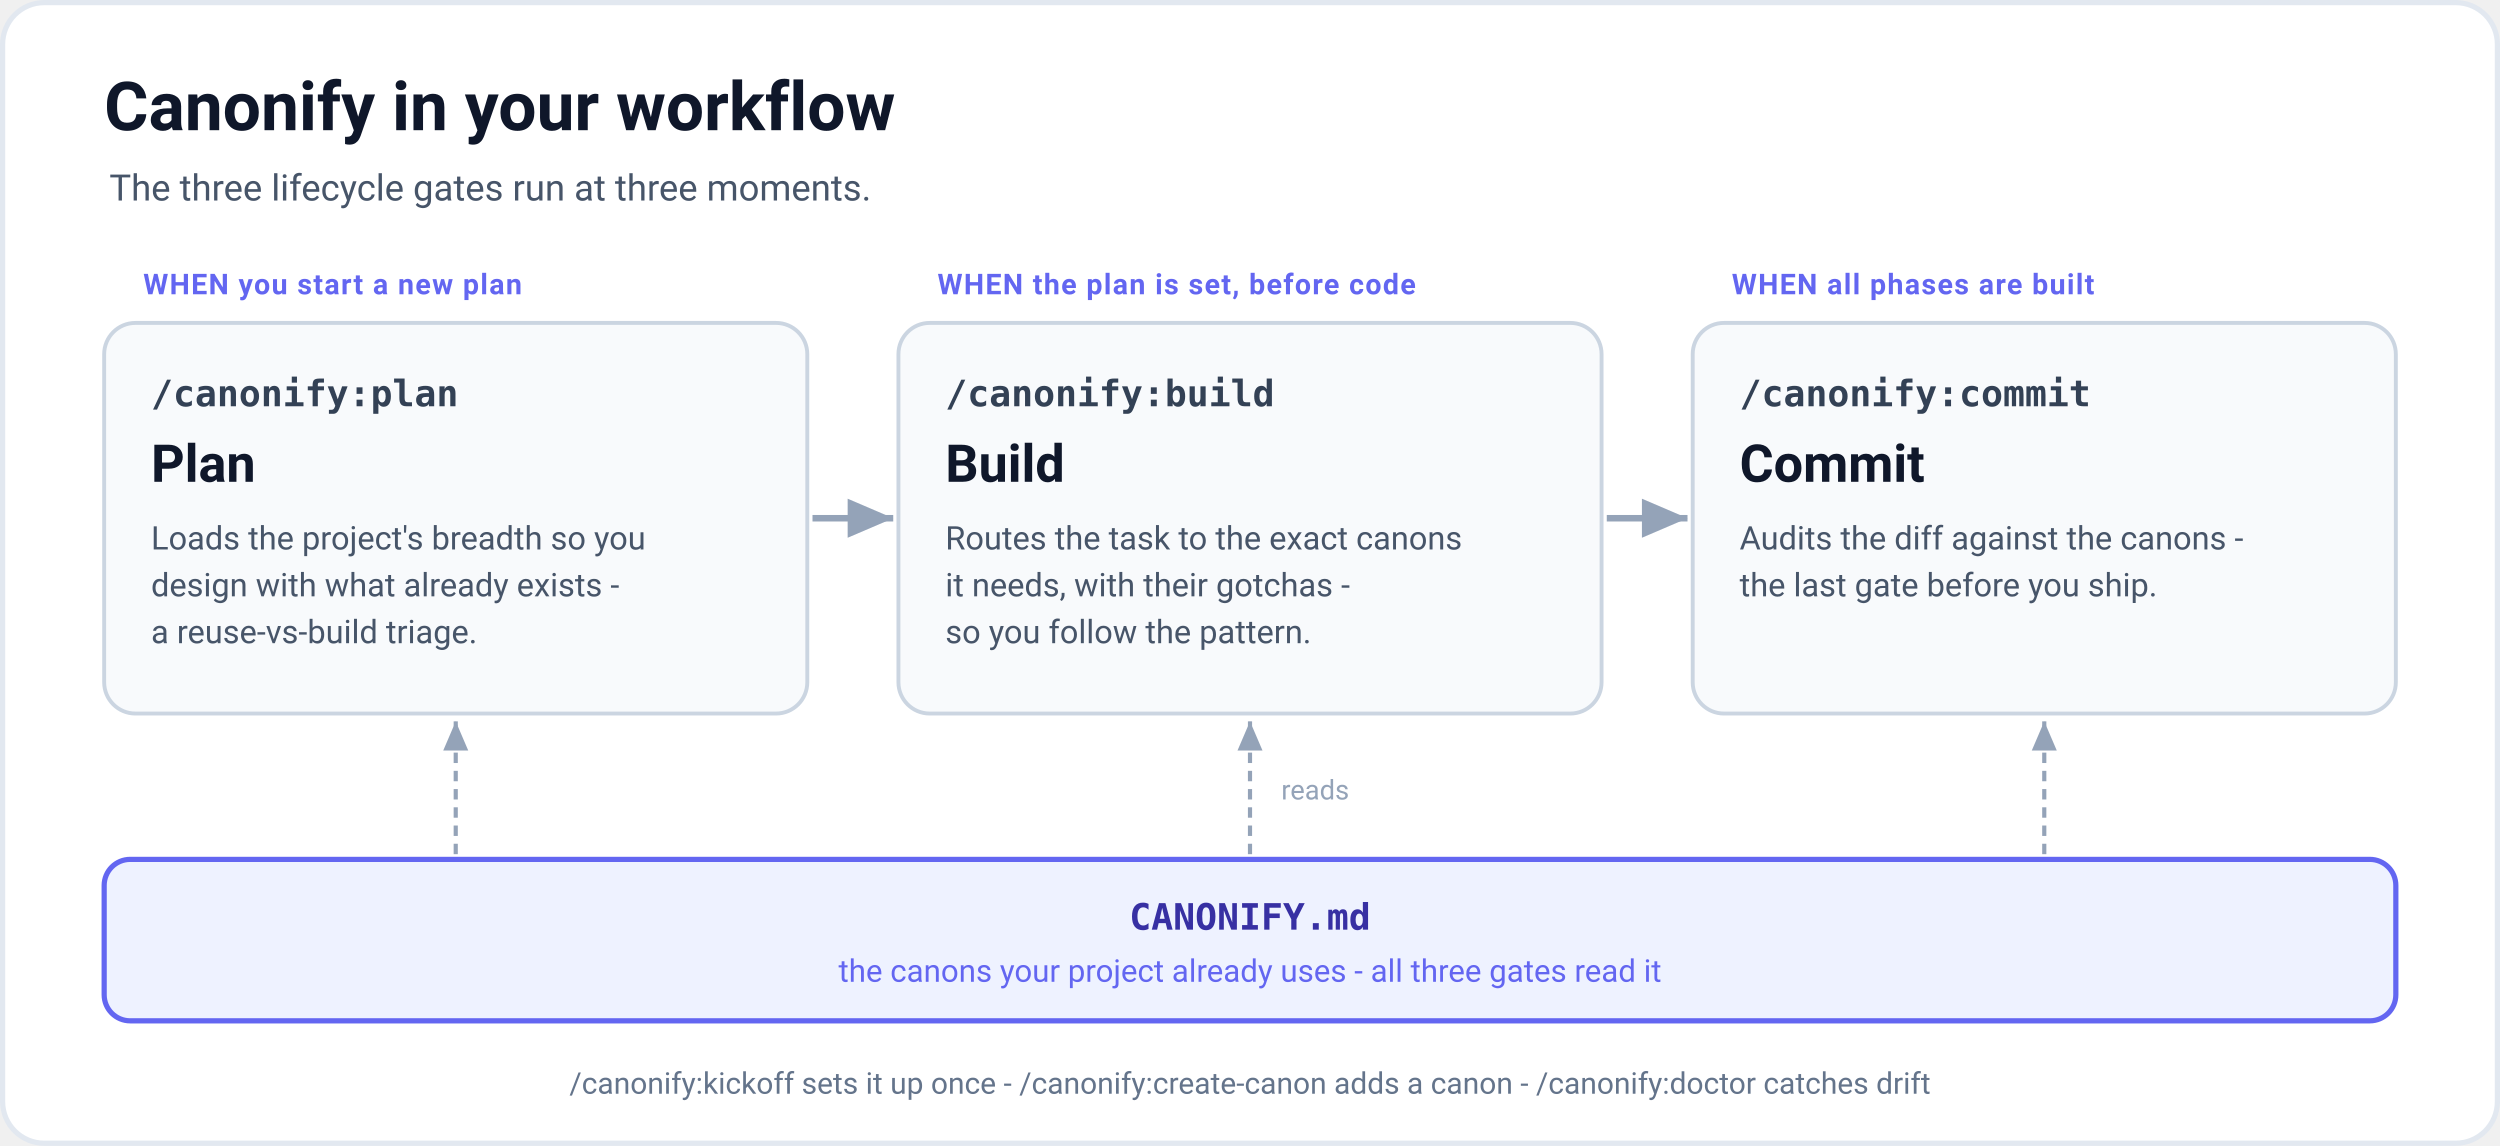
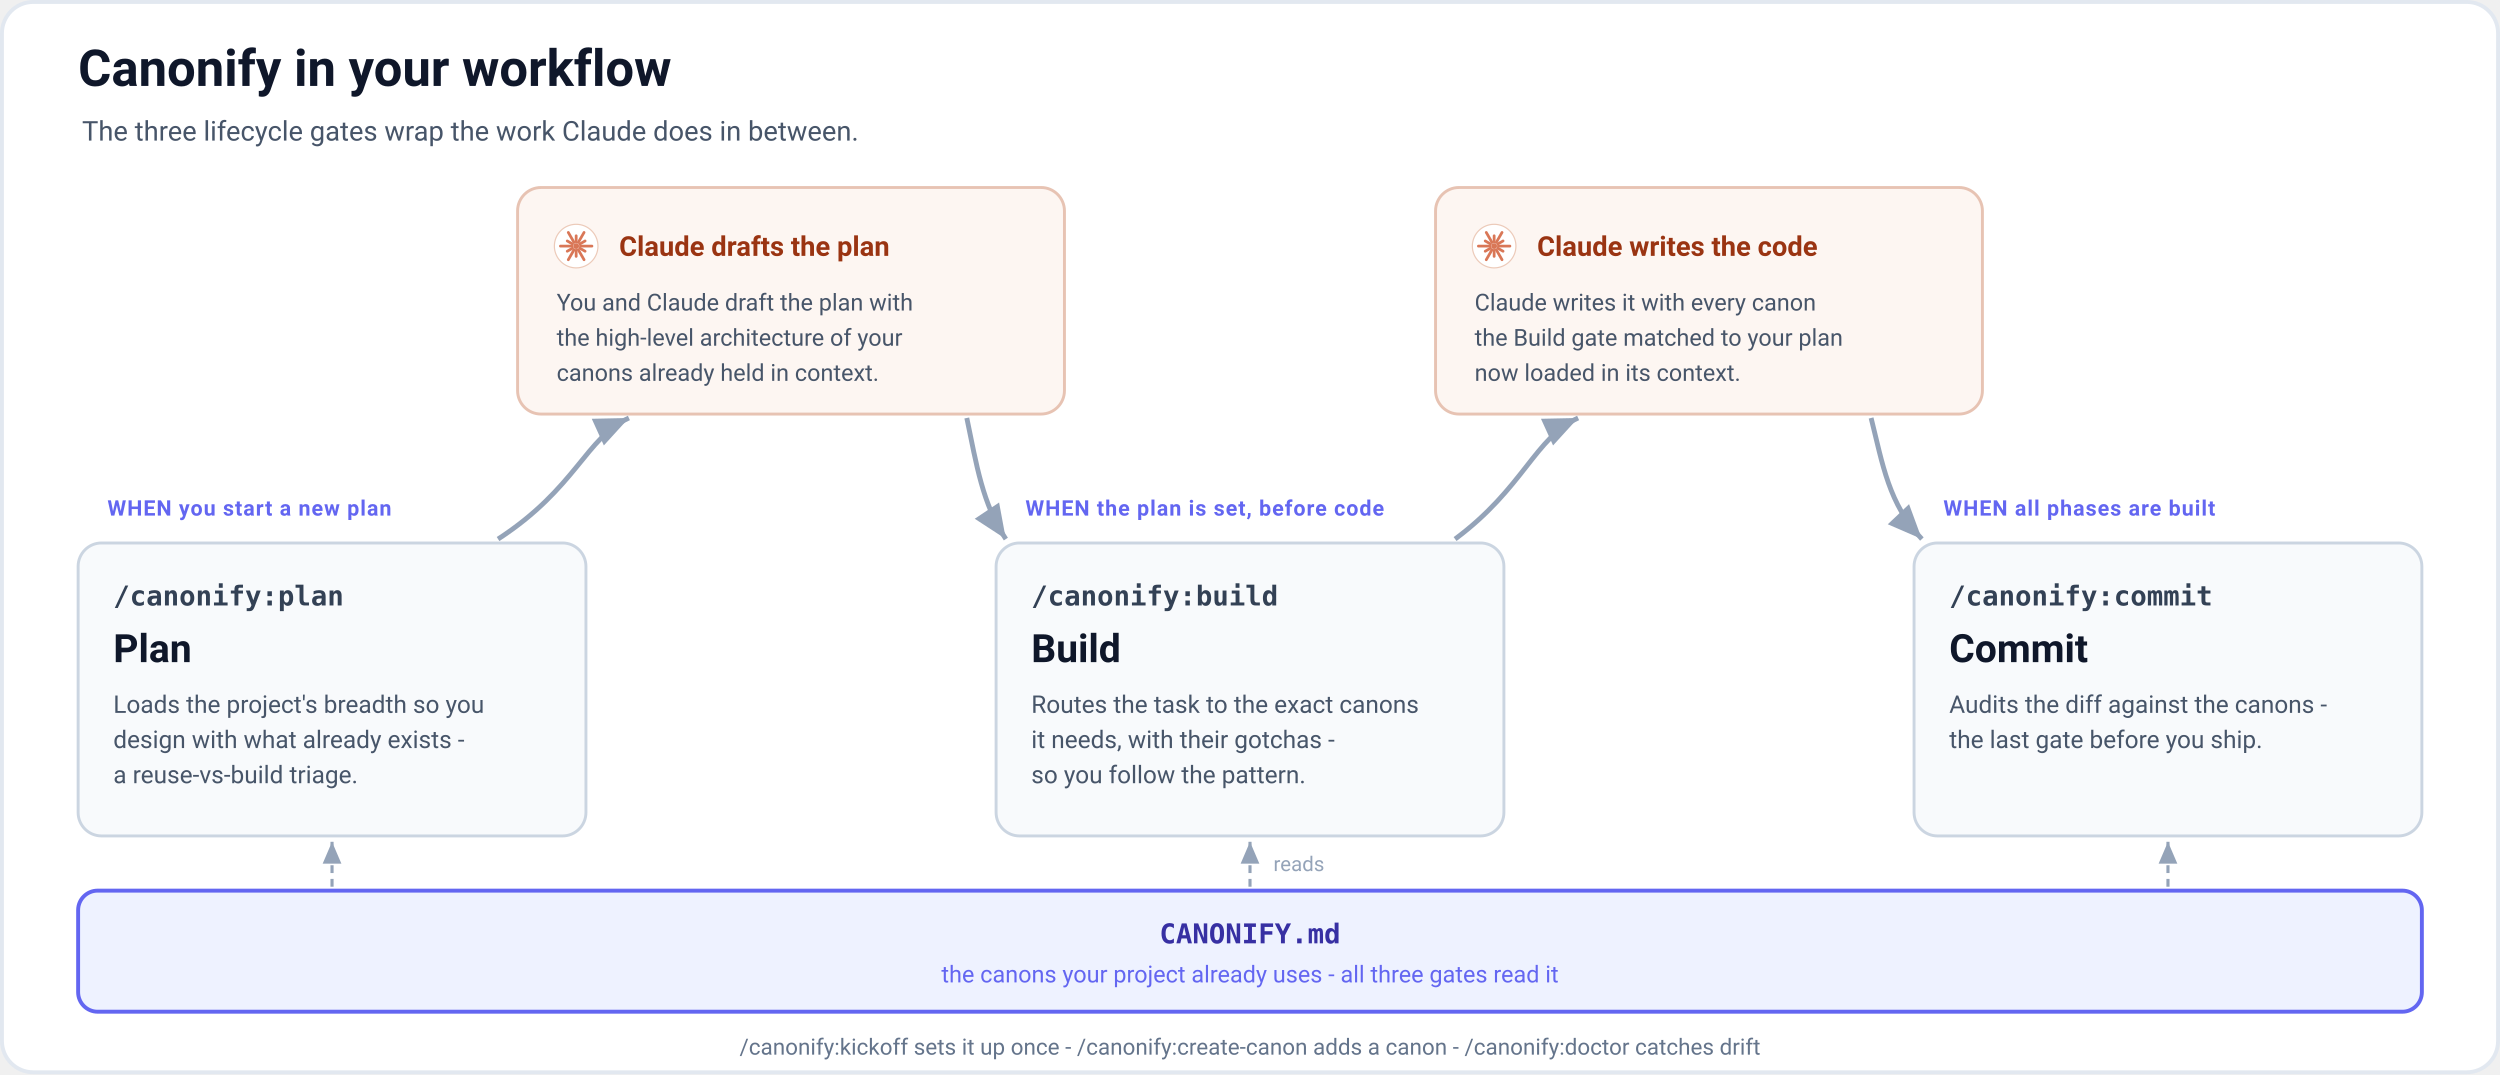
- <svg xmlns="http://www.w3.org/2000/svg" viewBox="0 0 960 440" role="img" font-family="-apple-system, BlinkMacSystemFont, 'Segoe UI', Roboto, Helvetica, Arial, sans-serif">
+ <svg xmlns="http://www.w3.org/2000/svg" viewBox="0 0 1280 550" role="img" font-family="-apple-system, BlinkMacSystemFont, 'Segoe UI', Roboto, Helvetica, Arial, sans-serif">
  <defs>
    <marker id="aw" markerWidth="9" markerHeight="9" refX="7" refY="3" orient="auto" markerUnits="strokeWidth">
      <path d="M0,0 L7,3 L0,6 Z" fill="#94a3b8" />
    </marker>
+     <g id="claude">
+       <circle r="18" fill="#ffffff" stroke="#eccab9" stroke-width="1" />
+       <g stroke="#d97757" stroke-width="2.3" stroke-linecap="round">
+         <line x1="3.5" y1="0" x2="13" y2="0" />
+         <line x1="3.03" y1="1.75" x2="7.36" y2="4.25" />
+         <line x1="1.75" y1="3.03" x2="6.5" y2="11.26" />
+         <line x1="0" y1="3.5" x2="0" y2="8.5" />
+         <line x1="-1.75" y1="3.03" x2="-6.5" y2="11.26" />
+         <line x1="-3.03" y1="1.75" x2="-7.36" y2="4.25" />
+         <line x1="-3.5" y1="0" x2="-13" y2="0" />
+         <line x1="-3.03" y1="-1.75" x2="-7.36" y2="-4.25" />
+         <line x1="-1.75" y1="-3.03" x2="-6.5" y2="-11.26" />
+         <line x1="0" y1="-3.5" x2="0" y2="-8.5" />
+         <line x1="1.75" y1="-3.03" x2="6.5" y2="-11.26" />
+         <line x1="3.03" y1="-1.75" x2="7.36" y2="-4.25" />
+       </g>
+       <circle r="2.4" fill="#d97757" />
+     </g>
  </defs>
-   <rect x="1" y="1" width="958" height="438" rx="16" fill="#ffffff" stroke="#e2e8f0" stroke-width="2" />
-   <text x="40" y="50" font-size="26" font-weight="700" fill="#0f172a">Canonify in your workflow</text>
-   <text x="42" y="77" font-size="14" fill="#475569">The three lifecycle gates run at three moments.</text>
-   <text x="55" y="113" font-size="11" font-weight="700" fill="#6366f1" letter-spacing="0.5">WHEN  you start a new plan</text>
-   <text x="360" y="113" font-size="11" font-weight="700" fill="#6366f1" letter-spacing="0.5">WHEN  the plan is set, before code</text>
-   <text x="665" y="113" font-size="11" font-weight="700" fill="#6366f1" letter-spacing="0.5">WHEN  all phases are built</text>
-   <rect x="40" y="124" width="270" height="150" rx="12" fill="#f8fafc" stroke="#cbd5e1" stroke-width="1.5" />
-   <text x="58" y="156" font-size="14" font-weight="700" fill="#334155" font-family="ui-monospace, Menlo, monospace">/canonify:plan</text>
-   <text x="58" y="185" font-size="20" font-weight="700" fill="#0f172a">Plan</text>
-   <text x="58" y="211" font-size="12.5" fill="#475569">Loads the project's breadth so you</text>
-   <text x="58" y="229" font-size="12.5" fill="#475569">design with what already exists -</text>
-   <text x="58" y="247" font-size="12.5" fill="#475569">a reuse-vs-build triage.</text>
-   <rect x="345" y="124" width="270" height="150" rx="12" fill="#f8fafc" stroke="#cbd5e1" stroke-width="1.5" />
-   <text x="363" y="156" font-size="14" font-weight="700" fill="#334155" font-family="ui-monospace, Menlo, monospace">/canonify:build</text>
-   <text x="363" y="185" font-size="20" font-weight="700" fill="#0f172a">Build</text>
-   <text x="363" y="211" font-size="12.5" fill="#475569">Routes the task to the exact canons</text>
-   <text x="363" y="229" font-size="12.5" fill="#475569">it needs, with their gotchas -</text>
-   <text x="363" y="247" font-size="12.5" fill="#475569">so you follow the pattern.</text>
-   <rect x="650" y="124" width="270" height="150" rx="12" fill="#f8fafc" stroke="#cbd5e1" stroke-width="1.5" />
-   <text x="668" y="156" font-size="14" font-weight="700" fill="#334155" font-family="ui-monospace, Menlo, monospace">/canonify:commit</text>
-   <text x="668" y="185" font-size="20" font-weight="700" fill="#0f172a">Commit</text>
-   <text x="668" y="211" font-size="12.5" fill="#475569">Audits the diff against the canons -</text>
-   <text x="668" y="229" font-size="12.5" fill="#475569">the last gate before you ship.</text>
-   <path d="M312,199 L343,199" stroke="#94a3b8" stroke-width="2.5" marker-end="url(#aw)" />
-   <path d="M617,199 L648,199" stroke="#94a3b8" stroke-width="2.5" marker-end="url(#aw)" />
-   <rect x="40" y="330" width="880" height="62" rx="10" fill="#eef2ff" stroke="#6366f1" stroke-width="2" />
-   <text x="480" y="357" text-anchor="middle" font-size="14" font-weight="700" fill="#3730a3" font-family="ui-monospace, Menlo, monospace">CANONIFY.md</text>
-   <text x="480" y="377" text-anchor="middle" font-size="12" fill="#6366f1">the canons your project already uses - all three gates read it</text>
-   <path d="M175,328 L175,277" stroke="#94a3b8" stroke-width="1.6" stroke-dasharray="4 3" marker-end="url(#aw)" />
-   <path d="M480,328 L480,277" stroke="#94a3b8" stroke-width="1.6" stroke-dasharray="4 3" marker-end="url(#aw)" />
-   <path d="M785,328 L785,277" stroke="#94a3b8" stroke-width="1.6" stroke-dasharray="4 3" marker-end="url(#aw)" />
-   <text x="492" y="307" font-size="10.5" fill="#94a3b8">reads</text>
-   <text x="480" y="420" text-anchor="middle" font-size="11.5" fill="#64748b">/canonify:kickoff sets it up once   -   /canonify:create-canon adds a canon   -   /canonify:doctor catches drift</text>
+   <rect x="1" y="1" width="1278" height="548" rx="16" fill="#ffffff" stroke="#e2e8f0" stroke-width="2" />
+   <text x="40" y="44" font-size="26" font-weight="700" fill="#0f172a">Canonify in your workflow</text>
+   <text x="42" y="72" font-size="14" fill="#475569">The three lifecycle gates wrap the work Claude does in between.</text>
+   <rect x="265" y="96" width="280" height="116" rx="12" fill="#fdf6f2" stroke="#e7c3b3" stroke-width="1.5" />
+   <g transform="translate(295,126) scale(0.62)">
+     <use href="#claude" />
+   </g>
+   <text x="317" y="131" font-size="14" font-weight="700" fill="#9a3412">Claude drafts the plan</text>
+   <text x="285" y="159" font-size="12" fill="#475569">You and Claude draft the plan with</text>
+   <text x="285" y="177" font-size="12" fill="#475569">the high-level architecture of your</text>
+   <text x="285" y="195" font-size="12" fill="#475569">canons already held in context.</text>
+   <rect x="735" y="96" width="280" height="116" rx="12" fill="#fdf6f2" stroke="#e7c3b3" stroke-width="1.5" />
+   <g transform="translate(765,126) scale(0.62)">
+     <use href="#claude" />
+   </g>
+   <text x="787" y="131" font-size="14" font-weight="700" fill="#9a3412">Claude writes the code</text>
+   <text x="755" y="159" font-size="12" fill="#475569">Claude writes it with every canon</text>
+   <text x="755" y="177" font-size="12" fill="#475569">the Build gate matched to your plan</text>
+   <text x="755" y="195" font-size="12" fill="#475569">now loaded in its context.</text>
+   <path d="M255,276 C295,250 300,224 322,214" fill="none" stroke="#94a3b8" stroke-width="2.5" marker-end="url(#aw)" />
+   <path d="M495,214 C500,238 503,258 515,276" fill="none" stroke="#94a3b8" stroke-width="2.5" marker-end="url(#aw)" />
+   <path d="M745,276 C780,250 786,224 808,214" fill="none" stroke="#94a3b8" stroke-width="2.5" marker-end="url(#aw)" />
+   <path d="M958,214 C964,238 967,258 984,276" fill="none" stroke="#94a3b8" stroke-width="2.5" marker-end="url(#aw)" />
+   <text x="55" y="264" font-size="11" font-weight="700" fill="#6366f1" letter-spacing="0.5">WHEN  you start a new plan</text>
+   <text x="525" y="264" font-size="11" font-weight="700" fill="#6366f1" letter-spacing="0.5">WHEN  the plan is set, before code</text>
+   <text x="995" y="264" font-size="11" font-weight="700" fill="#6366f1" letter-spacing="0.5">WHEN  all phases are built</text>
+   <rect x="40" y="278" width="260" height="150" rx="12" fill="#f8fafc" stroke="#cbd5e1" stroke-width="1.5" />
+   <text x="58" y="310" font-size="14" font-weight="700" fill="#334155" font-family="ui-monospace, Menlo, monospace">/canonify:plan</text>
+   <text x="58" y="339" font-size="20" font-weight="700" fill="#0f172a">Plan</text>
+   <text x="58" y="365" font-size="12.5" fill="#475569">Loads the project's breadth so you</text>
+   <text x="58" y="383" font-size="12.5" fill="#475569">design with what already exists -</text>
+   <text x="58" y="401" font-size="12.5" fill="#475569">a reuse-vs-build triage.</text>
+   <rect x="510" y="278" width="260" height="150" rx="12" fill="#f8fafc" stroke="#cbd5e1" stroke-width="1.5" />
+   <text x="528" y="310" font-size="14" font-weight="700" fill="#334155" font-family="ui-monospace, Menlo, monospace">/canonify:build</text>
+   <text x="528" y="339" font-size="20" font-weight="700" fill="#0f172a">Build</text>
+   <text x="528" y="365" font-size="12.5" fill="#475569">Routes the task to the exact canons</text>
+   <text x="528" y="383" font-size="12.5" fill="#475569">it needs, with their gotchas -</text>
+   <text x="528" y="401" font-size="12.5" fill="#475569">so you follow the pattern.</text>
+   <rect x="980" y="278" width="260" height="150" rx="12" fill="#f8fafc" stroke="#cbd5e1" stroke-width="1.5" />
+   <text x="998" y="310" font-size="14" font-weight="700" fill="#334155" font-family="ui-monospace, Menlo, monospace">/canonify:commit</text>
+   <text x="998" y="339" font-size="20" font-weight="700" fill="#0f172a">Commit</text>
+   <text x="998" y="365" font-size="12.5" fill="#475569">Audits the diff against the canons -</text>
+   <text x="998" y="383" font-size="12.5" fill="#475569">the last gate before you ship.</text>
+   <rect x="40" y="456" width="1200" height="62" rx="10" fill="#eef2ff" stroke="#6366f1" stroke-width="2" />
+   <text x="640" y="483" text-anchor="middle" font-size="14" font-weight="700" fill="#3730a3" font-family="ui-monospace, Menlo, monospace">CANONIFY.md</text>
+   <text x="640" y="503" text-anchor="middle" font-size="12" fill="#6366f1">the canons your project already uses - all three gates read it</text>
+   <path d="M170,454 L170,431" stroke="#94a3b8" stroke-width="1.6" stroke-dasharray="4 3" marker-end="url(#aw)" />
+   <path d="M640,454 L640,431" stroke="#94a3b8" stroke-width="1.6" stroke-dasharray="4 3" marker-end="url(#aw)" />
+   <path d="M1110,454 L1110,431" stroke="#94a3b8" stroke-width="1.6" stroke-dasharray="4 3" marker-end="url(#aw)" />
+   <text x="652" y="446" font-size="10.5" fill="#94a3b8">reads</text>
+   <text x="640" y="540" text-anchor="middle" font-size="11.5" fill="#64748b">/canonify:kickoff sets it up once   -   /canonify:create-canon adds a canon   -   /canonify:doctor catches drift</text>
</svg>
